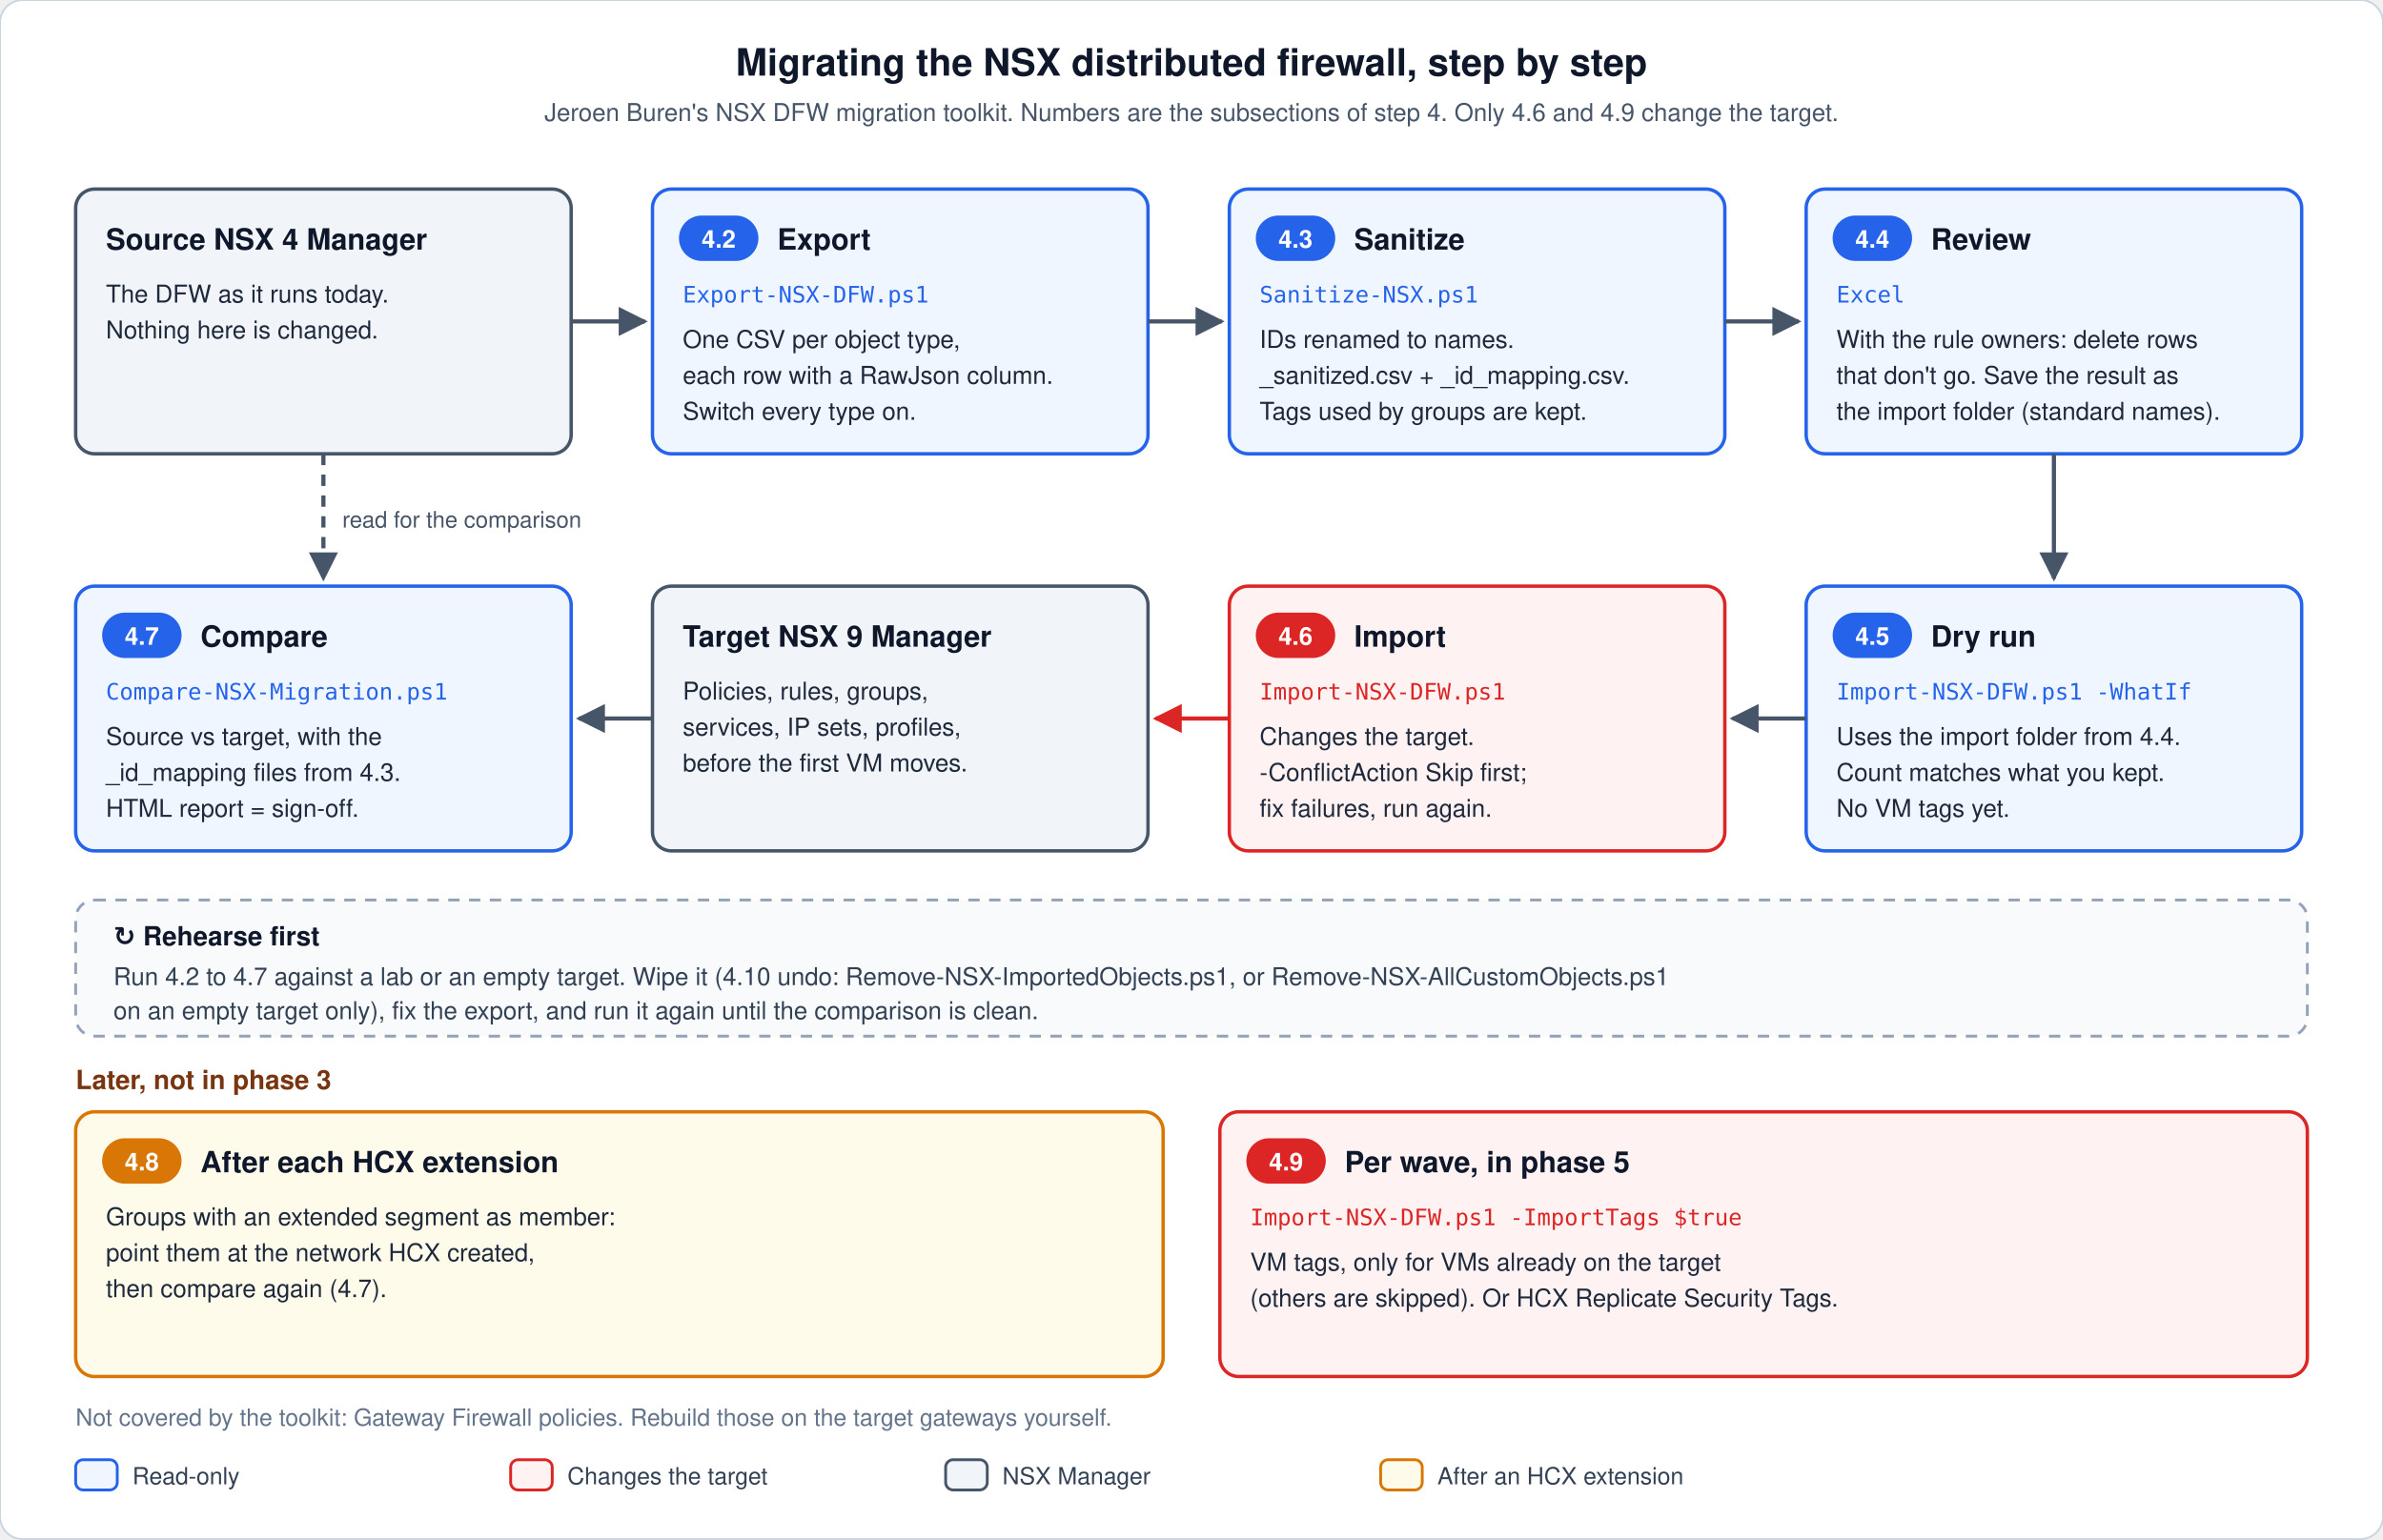
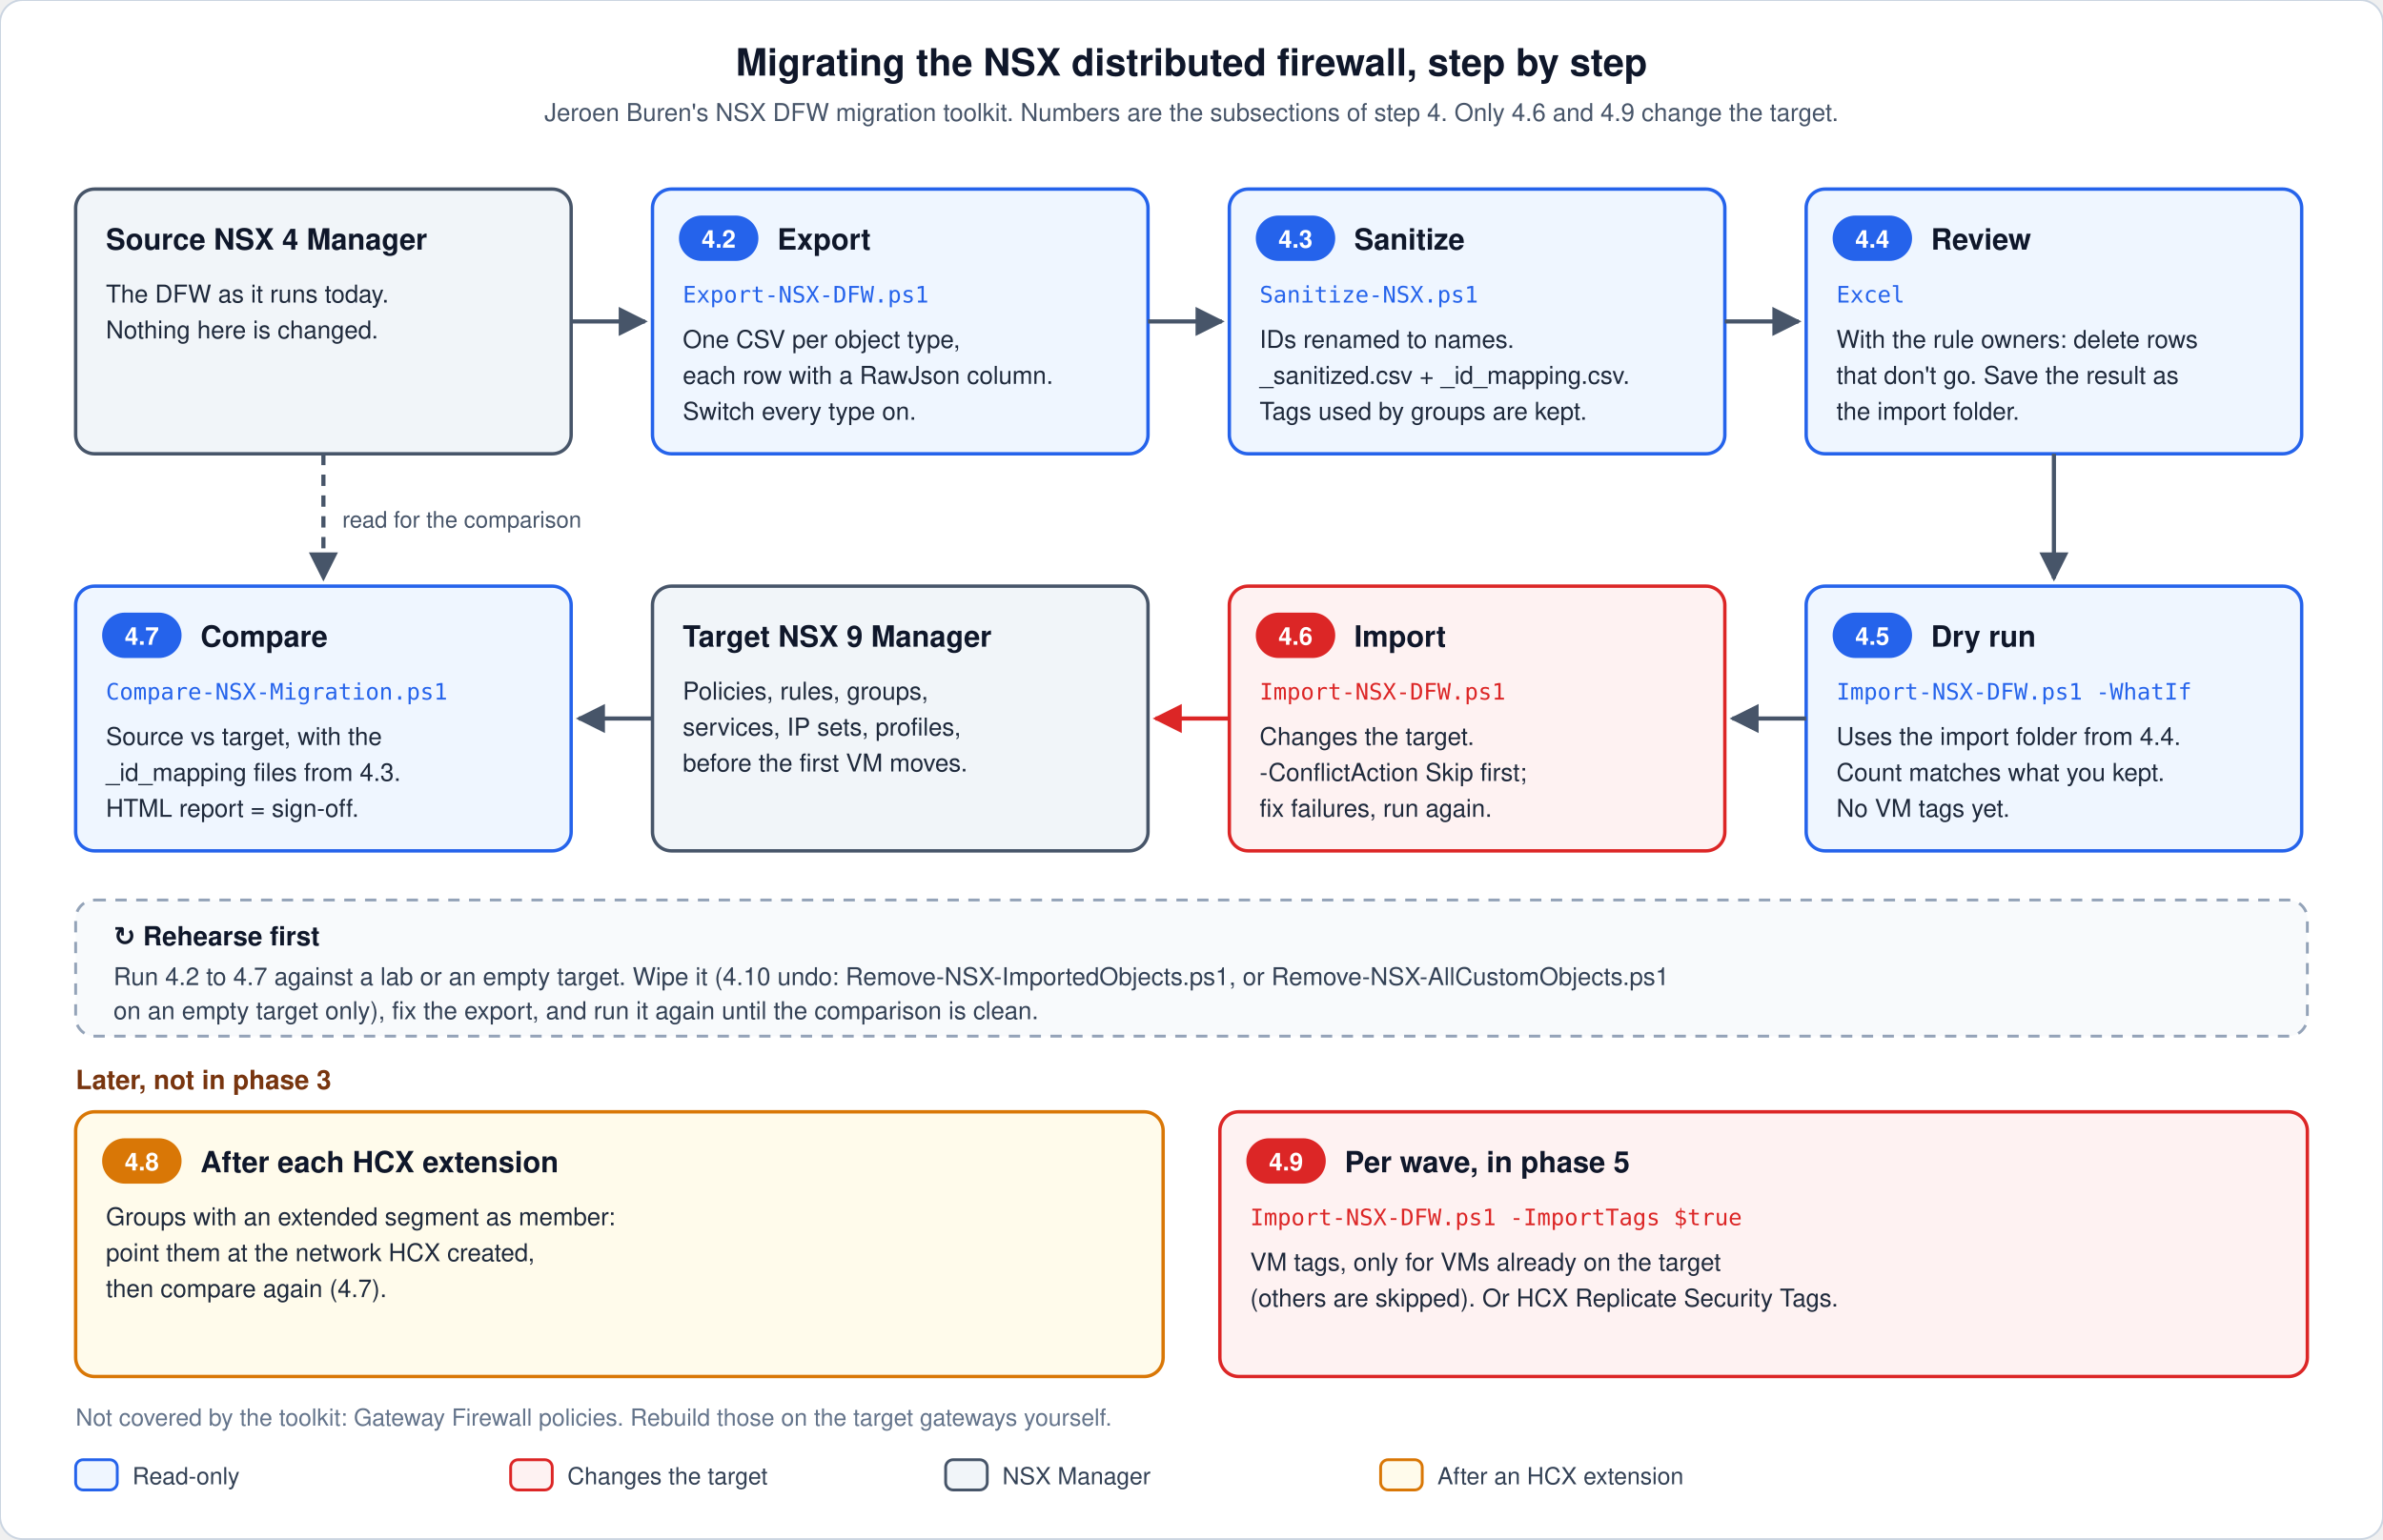
<svg xmlns="http://www.w3.org/2000/svg" viewBox="0 0 1260 814" role="img" aria-labelledby="t d" font-family="Segoe UI, Helvetica, Arial, sans-serif">
  <defs>
    <marker id="m" viewBox="0 0 10 10" refX="9" refY="5" markerWidth="7" markerHeight="7" orient="auto">
      <path d="M0 0L10 5L0 10z" fill="#475569" />
    </marker>
    <marker id="r" viewBox="0 0 10 10" refX="9" refY="5" markerWidth="7" markerHeight="7" orient="auto">
      <path d="M0 0L10 5L0 10z" fill="#dc2626" />
    </marker>
    <marker id="a" viewBox="0 0 10 10" refX="9" refY="5" markerWidth="7" markerHeight="7" orient="auto">
      <path d="M0 0L10 5L0 10z" fill="#d97706" />
    </marker>
  </defs>
  <rect width="1260" height="814" rx="12" fill="#ffffff" stroke="#cbd5e1" />
  <text x="630.0" y="40" font-size="20" font-weight="700" fill="#0f172a" text-anchor="middle">Migrating the NSX distributed firewall, step by step</text>
  <text x="630.0" y="64" font-size="13" fill="#475569" text-anchor="middle">Jeroen Buren's NSX DFW migration toolkit. Numbers are the subsections of step 4. Only 4.6 and 4.9 change the target.</text>
  <rect x="40" y="100" width="262" height="140" rx="10" fill="#f1f5f9" stroke="#475569" stroke-width="1.8" />
  <text x="56" y="132" font-size="15.5" font-weight="700" fill="#0f172a">Source NSX 4 Manager</text>
  <text x="56" y="160" font-size="13" fill="#1e293b">The DFW as it runs today.</text>
  <text x="56" y="179" font-size="13" fill="#1e293b">Nothing here is changed.</text>
  <rect x="345" y="100" width="262" height="140" rx="10" fill="#eff6ff" stroke="#2563eb" stroke-width="1.8" />
  <rect x="359" y="114" width="42" height="24" rx="12" fill="#2563eb" />
  <text x="380" y="131" font-size="13" font-weight="700" fill="#ffffff" text-anchor="middle">4.2</text>
  <text x="411" y="132" font-size="15.5" font-weight="700" fill="#0f172a">Export</text>
  <text x="361" y="160" font-size="12" font-family="Consolas, Menlo, monospace" fill="#2563eb">Export-NSX-DFW.ps1</text>
  <text x="361" y="184" font-size="13" fill="#1e293b">One CSV per object type,</text>
  <text x="361" y="203" font-size="13" fill="#1e293b">each row with a RawJson column.</text>
  <text x="361" y="222" font-size="13" fill="#1e293b">Switch every type on.</text>
  <rect x="650" y="100" width="262" height="140" rx="10" fill="#eff6ff" stroke="#2563eb" stroke-width="1.8" />
  <rect x="664" y="114" width="42" height="24" rx="12" fill="#2563eb" />
  <text x="685" y="131" font-size="13" font-weight="700" fill="#ffffff" text-anchor="middle">4.3</text>
  <text x="716" y="132" font-size="15.5" font-weight="700" fill="#0f172a">Sanitize</text>
  <text x="666" y="160" font-size="12" font-family="Consolas, Menlo, monospace" fill="#2563eb">Sanitize-NSX.ps1</text>
  <text x="666" y="184" font-size="13" fill="#1e293b">IDs renamed to names.</text>
  <text x="666" y="203" font-size="13" fill="#1e293b">_sanitized.csv + _id_mapping.csv.</text>
  <text x="666" y="222" font-size="13" fill="#1e293b">Tags used by groups are kept.</text>
  <rect x="955" y="100" width="262" height="140" rx="10" fill="#eff6ff" stroke="#2563eb" stroke-width="1.8" />
  <rect x="969" y="114" width="42" height="24" rx="12" fill="#2563eb" />
  <text x="990" y="131" font-size="13" font-weight="700" fill="#ffffff" text-anchor="middle">4.4</text>
  <text x="1021" y="132" font-size="15.5" font-weight="700" fill="#0f172a">Review</text>
  <text x="971" y="160" font-size="12" font-family="Consolas, Menlo, monospace" fill="#2563eb">Excel</text>
  <text x="971" y="184" font-size="13" fill="#1e293b">With the rule owners: delete rows</text>
  <text x="971" y="203" font-size="13" fill="#1e293b">that don't go. Save the result as</text>
-   <text x="971" y="222" font-size="13" fill="#1e293b">the import folder (standard names).</text>
+   <text x="971" y="222" font-size="13" fill="#1e293b">the import folder.</text>
  <path d="M302 170.0 L341 170.0" fill="none" stroke="#475569" stroke-width="2.2" marker-end="url(#m)" />
  <path d="M607 170.0 L646 170.0" fill="none" stroke="#475569" stroke-width="2.2" marker-end="url(#m)" />
  <path d="M912 170.0 L951 170.0" fill="none" stroke="#475569" stroke-width="2.2" marker-end="url(#m)" />
  <path d="M1086.0 240 L1086.0 306" fill="none" stroke="#475569" stroke-width="2.2" marker-end="url(#m)" />
  <rect x="955" y="310" width="262" height="140" rx="10" fill="#eff6ff" stroke="#2563eb" stroke-width="1.8" />
  <rect x="969" y="324" width="42" height="24" rx="12" fill="#2563eb" />
  <text x="990" y="341" font-size="13" font-weight="700" fill="#ffffff" text-anchor="middle">4.5</text>
  <text x="1021" y="342" font-size="15.5" font-weight="700" fill="#0f172a">Dry run</text>
  <text x="971" y="370" font-size="12" font-family="Consolas, Menlo, monospace" fill="#2563eb">Import-NSX-DFW.ps1 -WhatIf</text>
  <text x="971" y="394" font-size="13" fill="#1e293b">Uses the import folder from 4.4.</text>
  <text x="971" y="413" font-size="13" fill="#1e293b">Count matches what you kept.</text>
  <text x="971" y="432" font-size="13" fill="#1e293b">No VM tags yet.</text>
  <rect x="650" y="310" width="262" height="140" rx="10" fill="#fef2f2" stroke="#dc2626" stroke-width="1.8" />
  <rect x="664" y="324" width="42" height="24" rx="12" fill="#dc2626" />
  <text x="685" y="341" font-size="13" font-weight="700" fill="#ffffff" text-anchor="middle">4.6</text>
  <text x="716" y="342" font-size="15.5" font-weight="700" fill="#0f172a">Import</text>
  <text x="666" y="370" font-size="12" font-family="Consolas, Menlo, monospace" fill="#dc2626">Import-NSX-DFW.ps1</text>
  <text x="666" y="394" font-size="13" fill="#1e293b">Changes the target.</text>
  <text x="666" y="413" font-size="13" fill="#1e293b">-ConflictAction Skip first;</text>
  <text x="666" y="432" font-size="13" fill="#1e293b">fix failures, run again.</text>
  <rect x="345" y="310" width="262" height="140" rx="10" fill="#f1f5f9" stroke="#475569" stroke-width="1.8" />
  <text x="361" y="342" font-size="15.5" font-weight="700" fill="#0f172a">Target NSX 9 Manager</text>
  <text x="361" y="370" font-size="13" fill="#1e293b">Policies, rules, groups,</text>
  <text x="361" y="389" font-size="13" fill="#1e293b">services, IP sets, profiles,</text>
  <text x="361" y="408" font-size="13" fill="#1e293b">before the first VM moves.</text>
  <rect x="40" y="310" width="262" height="140" rx="10" fill="#eff6ff" stroke="#2563eb" stroke-width="1.8" />
  <rect x="54" y="324" width="42" height="24" rx="12" fill="#2563eb" />
  <text x="75" y="341" font-size="13" font-weight="700" fill="#ffffff" text-anchor="middle">4.7</text>
  <text x="106" y="342" font-size="15.5" font-weight="700" fill="#0f172a">Compare</text>
  <text x="56" y="370" font-size="12" font-family="Consolas, Menlo, monospace" fill="#2563eb">Compare-NSX-Migration.ps1</text>
  <text x="56" y="394" font-size="13" fill="#1e293b">Source vs target, with the</text>
  <text x="56" y="413" font-size="13" fill="#1e293b">_id_mapping files from 4.3.</text>
  <text x="56" y="432" font-size="13" fill="#1e293b">HTML report = sign-off.</text>
  <path d="M955 380.0 L916 380.0" fill="none" stroke="#475569" stroke-width="2.2" marker-end="url(#m)" />
  <path d="M650 380.0 L611 380.0" fill="none" stroke="#dc2626" stroke-width="2.2" marker-end="url(#r)" />
  <path d="M345 380.0 L306 380.0" fill="none" stroke="#475569" stroke-width="2.2" marker-end="url(#m)" />
  <path d="M171.0 240 L171.0 306" fill="none" stroke="#475569" stroke-width="2.2" stroke-dasharray="6 5" marker-end="url(#m)" />
  <text x="181.0" y="279.0" font-size="12" fill="#475569">read for the comparison</text>
  <rect x="40" y="476" width="1180" height="72" rx="10" fill="#f8fafc" stroke="#94a3b8" stroke-width="1.5" stroke-dasharray="6 5" />
  <text x="60" y="500" font-size="14" font-weight="700" fill="#0f172a">↻ Rehearse first</text>
  <text x="60" y="521" font-size="13" fill="#334155">Run 4.2 to 4.7 against a lab or an empty target. Wipe it (4.10 undo: Remove-NSX-ImportedObjects.ps1, or Remove-NSX-AllCustomObjects.ps1</text>
  <text x="60" y="539" font-size="13" fill="#334155">on an empty target only), fix the export, and run it again until the comparison is clean.</text>
  <text x="40" y="576" font-size="14" font-weight="700" fill="#78350f">Later, not in phase 3</text>
  <rect x="40" y="588" width="575.0" height="140" rx="10" fill="#fffbeb" stroke="#d97706" stroke-width="1.8" />
  <rect x="54" y="602" width="42" height="24" rx="12" fill="#d97706" />
  <text x="75" y="619" font-size="13" font-weight="700" fill="#ffffff" text-anchor="middle">4.8</text>
  <text x="106" y="620" font-size="15.5" font-weight="700" fill="#0f172a">After each HCX extension</text>
  <text x="56" y="648" font-size="13" fill="#1e293b">Groups with an extended segment as member:</text>
  <text x="56" y="667" font-size="13" fill="#1e293b">point them at the network HCX created,</text>
  <text x="56" y="686" font-size="13" fill="#1e293b">then compare again (4.7).</text>
  <rect x="645.0" y="588" width="575.0" height="140" rx="10" fill="#fef2f2" stroke="#dc2626" stroke-width="1.8" />
  <rect x="659.0" y="602" width="42" height="24" rx="12" fill="#dc2626" />
  <text x="680.0" y="619" font-size="13" font-weight="700" fill="#ffffff" text-anchor="middle">4.9</text>
  <text x="711.0" y="620" font-size="15.5" font-weight="700" fill="#0f172a">Per wave, in phase 5</text>
  <text x="661.0" y="648" font-size="12" font-family="Consolas, Menlo, monospace" fill="#dc2626">Import-NSX-DFW.ps1 -ImportTags $true</text>
  <text x="661.0" y="672" font-size="13" fill="#1e293b">VM tags, only for VMs already on the target</text>
  <text x="661.0" y="691" font-size="13" fill="#1e293b">(others are skipped). Or HCX Replicate Security Tags.</text>
  <text x="40" y="754" font-size="12.5" fill="#64748b">Not covered by the toolkit: Gateway Firewall policies. Rebuild those on the target gateways yourself.</text>
  <rect x="40" y="772" width="22" height="16" rx="4" fill="#eff6ff" stroke="#2563eb" stroke-width="1.5" />
  <text x="70" y="785" font-size="12.5" fill="#334155">Read-only</text>
  <rect x="270" y="772" width="22" height="16" rx="4" fill="#fef2f2" stroke="#dc2626" stroke-width="1.5" />
  <text x="300" y="785" font-size="12.5" fill="#334155">Changes the target</text>
  <rect x="500" y="772" width="22" height="16" rx="4" fill="#f1f5f9" stroke="#475569" stroke-width="1.5" />
  <text x="530" y="785" font-size="12.5" fill="#334155">NSX Manager</text>
  <rect x="730" y="772" width="22" height="16" rx="4" fill="#fffbeb" stroke="#d97706" stroke-width="1.5" />
  <text x="760" y="785" font-size="12.5" fill="#334155">After an HCX extension</text>
</svg>
